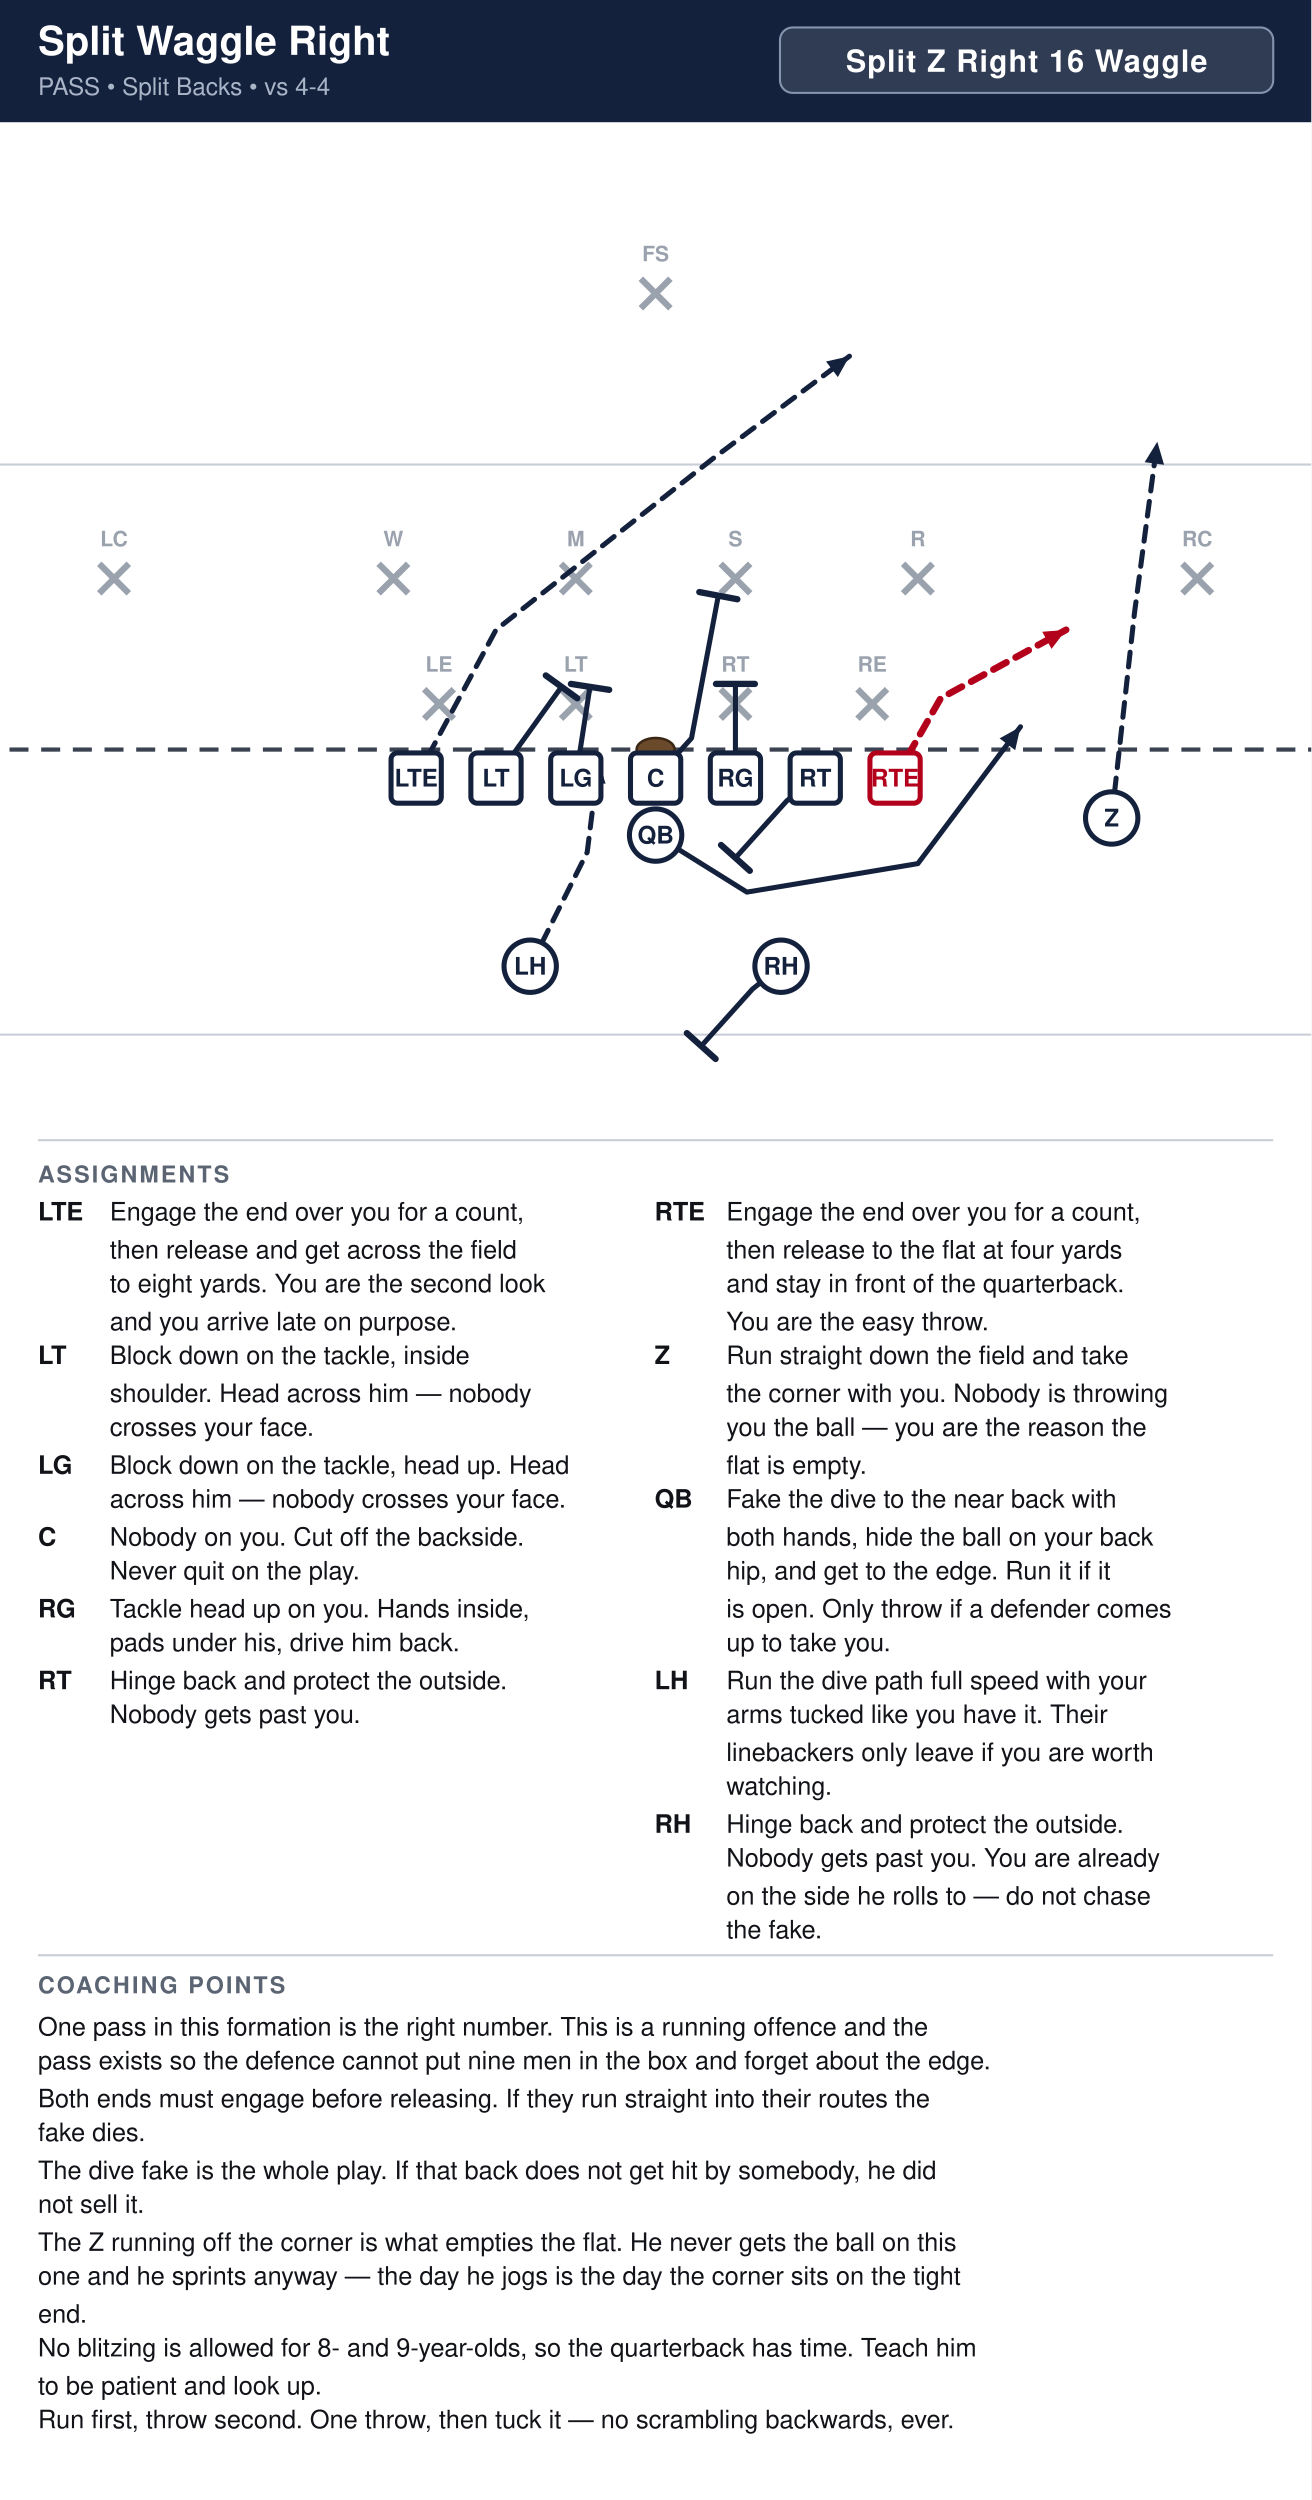
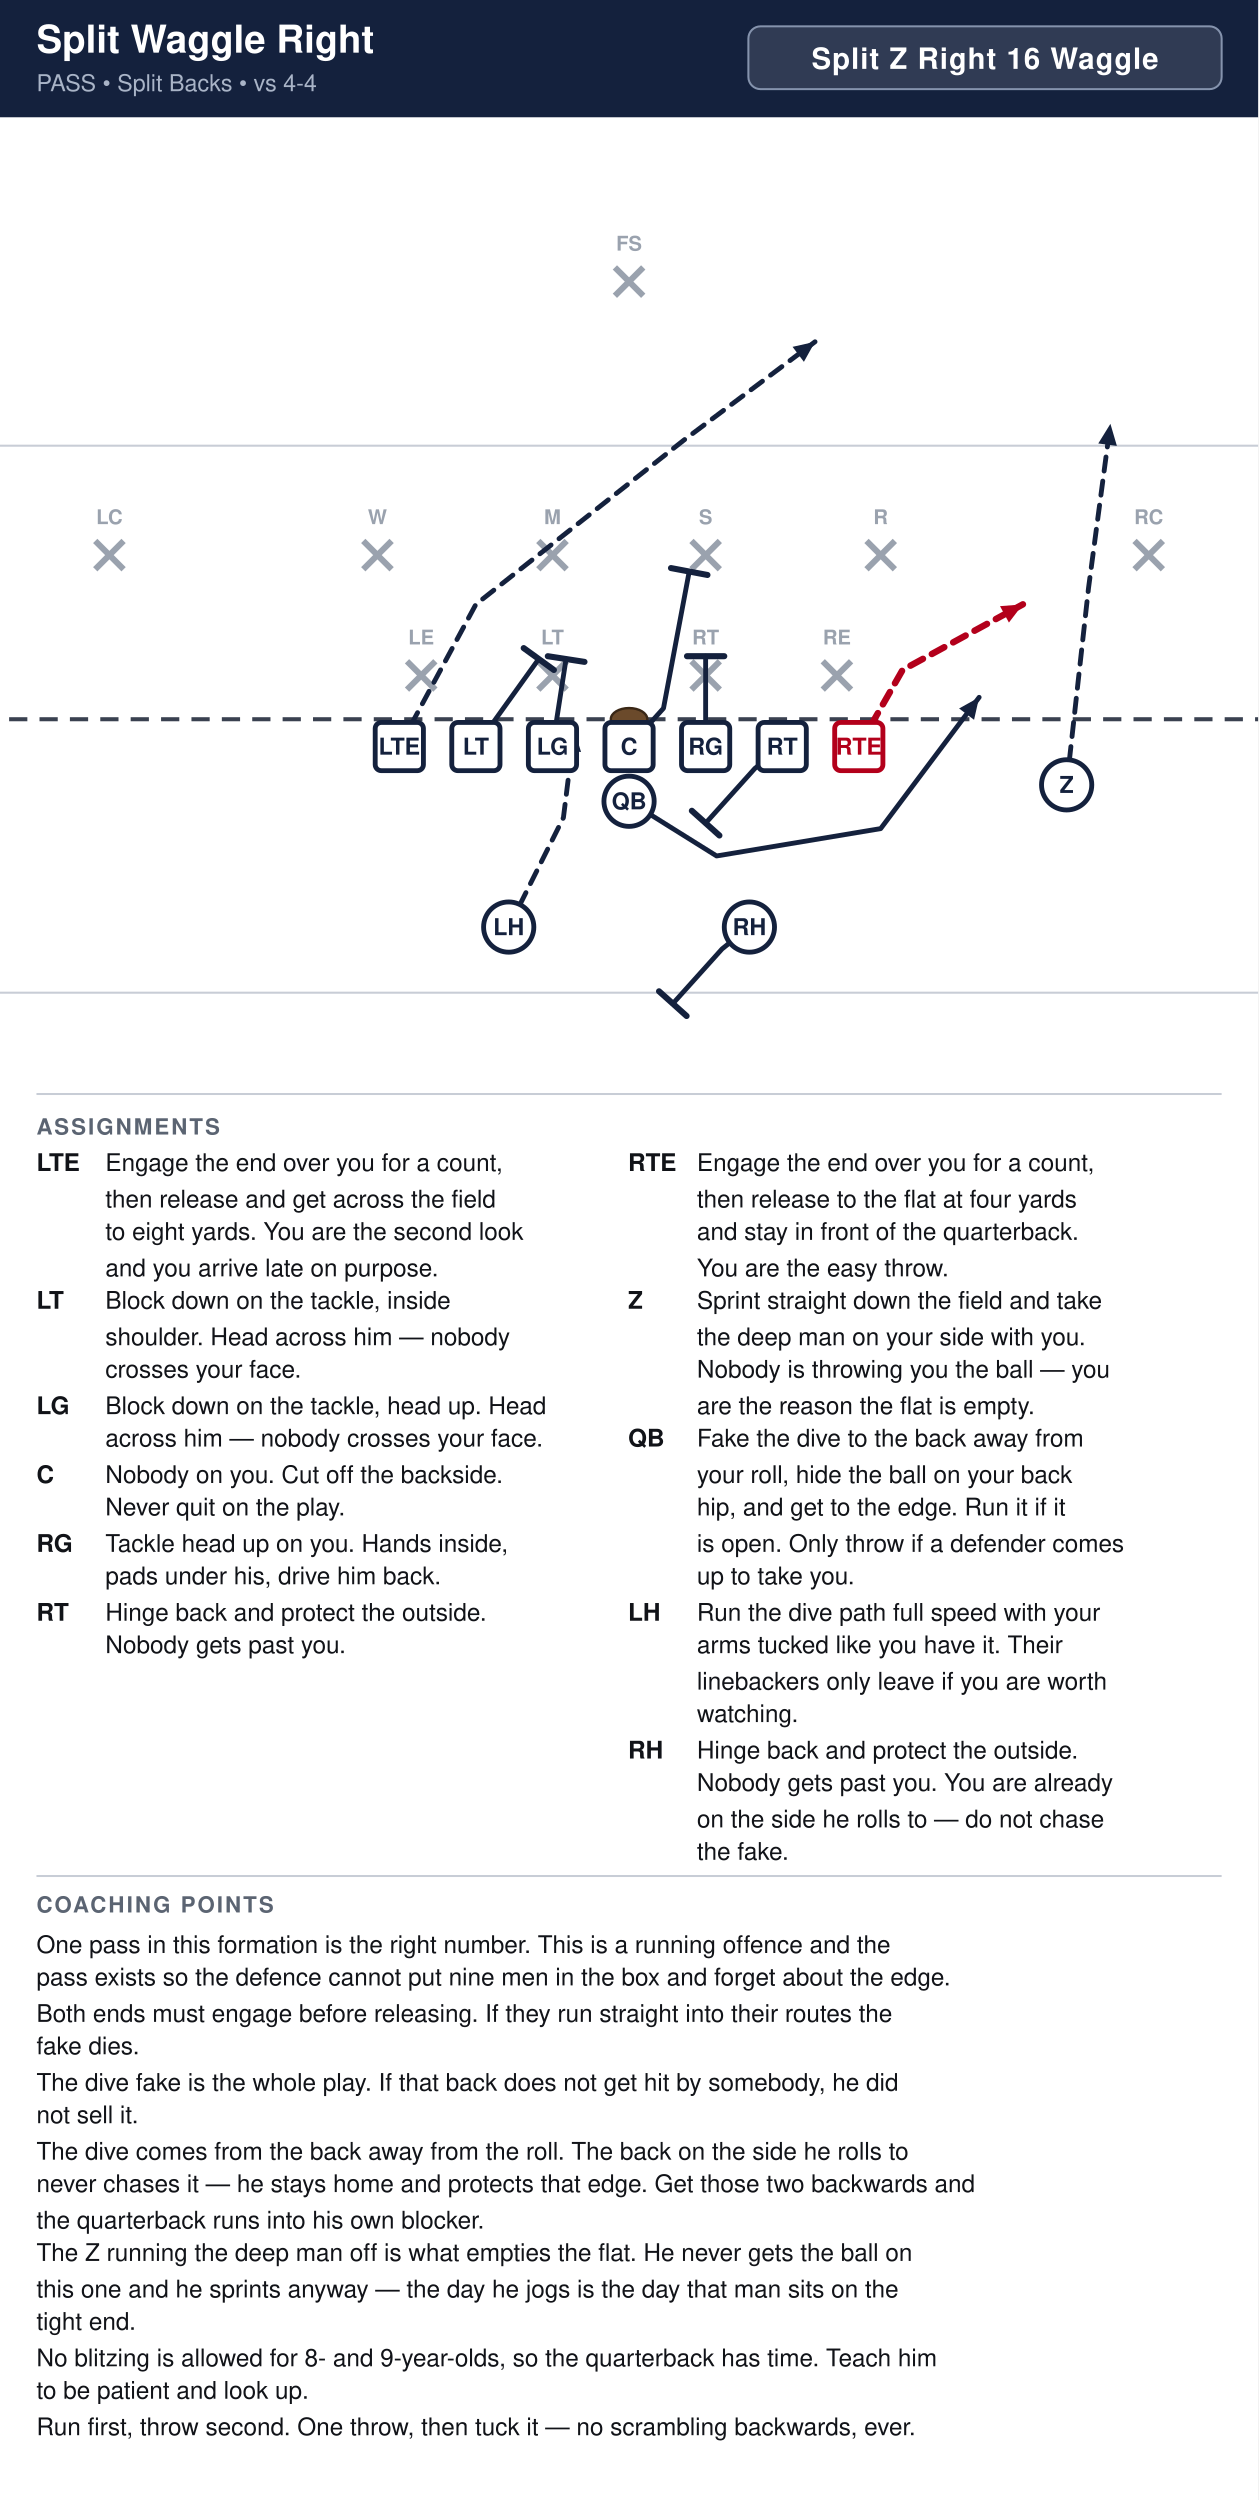
- <svg xmlns="http://www.w3.org/2000/svg" width="621" height="1184" viewBox="0 0 621 1184" font-family="Segoe UI, Helvetica, Arial, sans-serif">
+ <svg xmlns="http://www.w3.org/2000/svg" width="621" height="1234" viewBox="0 0 621 1234" font-family="Segoe UI, Helvetica, Arial, sans-serif">
  <rect width="100%" height="100%" fill="#ffffff" />
  <rect x="0" y="0" width="621" height="58" fill="#14213d" />
  <text x="18" y="26" font-size="19.0" font-weight="700" fill="#ffffff">Split Waggle Right</text>
  <text x="18" y="45" font-size="11.5" fill="#a9b4c7">PASS  •  Split Backs  •  vs 4-4</text>
  <rect x="369.4" y="13" width="233.6" height="31" rx="6" fill="#ffffff" fill-opacity="0.12" stroke="#8593ad" stroke-width="1" />
  <text x="486.2" y="34" text-anchor="middle" font-size="14.5" font-weight="700" fill="#ffffff" letter-spacing="0.5">Split Z Right 16 Waggle</text>
  <clipPath id="fieldclip">
    <rect x="0" y="58" width="621" height="472" />
  </clipPath>
  <g clip-path="url(#fieldclip)">
    <g transform="translate(-40.5,31.0)">
      <rect x="0" y="0" width="702" height="513" fill="#ffffff" />
      <line x1="0" y1="459.0" x2="702" y2="459.0" stroke="#c8cdd6" stroke-width="1" />
      <line x1="0" y1="189.0" x2="702" y2="189.0" stroke="#c8cdd6" stroke-width="1" />
      <line x1="0" y1="324.0" x2="702" y2="324.0" stroke="#3a4150" stroke-width="2" stroke-dasharray="9 6" />
      <ellipse cx="351.0" cy="324.0" rx="9" ry="5.5" fill="#6b4a2b" stroke="#3a2716" stroke-width="1.2" />
      <line x1="241.4" y1="295.4" x2="255.4" y2="309.4" stroke="#9aa2ae" stroke-width="3" />
      <line x1="255.4" y1="295.4" x2="241.4" y2="309.4" stroke="#9aa2ae" stroke-width="3" />
      <text x="248.4" y="287.1" text-anchor="middle" font-size="10" fill="#9aa2ae" font-weight="600">LE</text>
      <line x1="306.2" y1="295.4" x2="320.2" y2="309.4" stroke="#9aa2ae" stroke-width="3" />
      <line x1="320.2" y1="295.4" x2="306.2" y2="309.4" stroke="#9aa2ae" stroke-width="3" />
      <text x="313.2" y="287.1" text-anchor="middle" font-size="10" fill="#9aa2ae" font-weight="600">LT</text>
      <line x1="381.8" y1="295.4" x2="395.8" y2="309.4" stroke="#9aa2ae" stroke-width="3" />
      <line x1="395.8" y1="295.4" x2="381.8" y2="309.4" stroke="#9aa2ae" stroke-width="3" />
      <text x="388.8" y="287.1" text-anchor="middle" font-size="10" fill="#9aa2ae" font-weight="600">RT</text>
      <line x1="446.6" y1="295.4" x2="460.6" y2="309.4" stroke="#9aa2ae" stroke-width="3" />
      <line x1="460.6" y1="295.4" x2="446.6" y2="309.4" stroke="#9aa2ae" stroke-width="3" />
      <text x="453.6" y="287.1" text-anchor="middle" font-size="10" fill="#9aa2ae" font-weight="600">RE</text>
      <line x1="219.8" y1="236.0" x2="233.8" y2="250.0" stroke="#9aa2ae" stroke-width="3" />
      <line x1="233.8" y1="236.0" x2="219.8" y2="250.0" stroke="#9aa2ae" stroke-width="3" />
      <text x="226.8" y="227.7" text-anchor="middle" font-size="10" fill="#9aa2ae" font-weight="600">W</text>
      <line x1="306.2" y1="236.0" x2="320.2" y2="250.0" stroke="#9aa2ae" stroke-width="3" />
      <line x1="320.2" y1="236.0" x2="306.2" y2="250.0" stroke="#9aa2ae" stroke-width="3" />
      <text x="313.2" y="227.7" text-anchor="middle" font-size="10" fill="#9aa2ae" font-weight="600">M</text>
      <line x1="381.8" y1="236.0" x2="395.8" y2="250.0" stroke="#9aa2ae" stroke-width="3" />
      <line x1="395.8" y1="236.0" x2="381.8" y2="250.0" stroke="#9aa2ae" stroke-width="3" />
      <text x="388.8" y="227.7" text-anchor="middle" font-size="10" fill="#9aa2ae" font-weight="600">S</text>
      <line x1="468.2" y1="236.0" x2="482.2" y2="250.0" stroke="#9aa2ae" stroke-width="3" />
      <line x1="482.2" y1="236.0" x2="468.2" y2="250.0" stroke="#9aa2ae" stroke-width="3" />
      <text x="475.2" y="227.7" text-anchor="middle" font-size="10" fill="#9aa2ae" font-weight="600">R</text>
      <line x1="87.5" y1="236.0" x2="101.5" y2="250.0" stroke="#9aa2ae" stroke-width="3" />
      <line x1="101.5" y1="236.0" x2="87.5" y2="250.0" stroke="#9aa2ae" stroke-width="3" />
      <text x="94.5" y="227.7" text-anchor="middle" font-size="10" fill="#9aa2ae" font-weight="600">LC</text>
      <line x1="600.5" y1="236.0" x2="614.5" y2="250.0" stroke="#9aa2ae" stroke-width="3" />
      <line x1="614.5" y1="236.0" x2="600.5" y2="250.0" stroke="#9aa2ae" stroke-width="3" />
      <text x="607.5" y="227.7" text-anchor="middle" font-size="10" fill="#9aa2ae" font-weight="600">RC</text>
      <line x1="344.0" y1="101.0" x2="358.0" y2="115.0" stroke="#9aa2ae" stroke-width="3" />
      <line x1="358.0" y1="101.0" x2="344.0" y2="115.0" stroke="#9aa2ae" stroke-width="3" />
      <text x="351.0" y="92.7" text-anchor="middle" font-size="10" fill="#9aa2ae" font-weight="600">FS</text>
      <path d="M237.6,337.5 L275.4,267.3 L378.0,186.3 L442.8,137.7" fill="none" stroke="#14213d" stroke-width="2.4" stroke-linecap="round" stroke-linejoin="round" stroke-dasharray="7 5" />
      <polygon points="442.8,137.7 437.3,147.6 431.7,140.2" fill="#14213d" />
      <path d="M275.4,337.5 L306.4,294.3" fill="none" stroke="#14213d" stroke-width="2.4" stroke-linecap="round" stroke-linejoin="round" />
      <line x1="299.0" y1="288.9" x2="313.9" y2="299.7" stroke="#14213d" stroke-width="3.0" stroke-linecap="round" />
      <path d="M313.2,337.5 L319.9,294.3" fill="none" stroke="#14213d" stroke-width="2.4" stroke-linecap="round" stroke-linejoin="round" />
      <line x1="310.9" y1="292.9" x2="329.0" y2="295.7" stroke="#14213d" stroke-width="3.0" stroke-linecap="round" />
      <path d="M351.0,337.5 L368.0,318.6 L380.7,251.1" fill="none" stroke="#14213d" stroke-width="2.4" stroke-linecap="round" stroke-linejoin="round" />
      <line x1="371.7" y1="249.4" x2="389.7" y2="252.8" stroke="#14213d" stroke-width="3.0" stroke-linecap="round" />
      <path d="M388.8,337.5 L388.8,292.9" fill="none" stroke="#14213d" stroke-width="2.4" stroke-linecap="round" stroke-linejoin="round" />
      <line x1="379.6" y1="292.9" x2="398.0" y2="292.9" stroke="#14213d" stroke-width="3.0" stroke-linecap="round" />
      <path d="M426.6,337.5 L413.1,348.3 L388.8,375.3" fill="none" stroke="#14213d" stroke-width="2.4" stroke-linecap="round" stroke-linejoin="round" />
      <line x1="395.6" y1="381.4" x2="382.0" y2="369.2" stroke="#14213d" stroke-width="3.0" stroke-linecap="round" />
      <path d="M464.4,337.5 L486.0,299.7 L545.4,267.3" fill="none" stroke="#b3001b" stroke-width="3.2" stroke-linecap="round" stroke-linejoin="round" stroke-dasharray="7 5" />
      <polygon points="545.4,267.3 538.5,276.3 534.1,268.2" fill="#b3001b" />
      <path d="M567.0,356.4 L577.8,259.2 L588.6,178.2" fill="none" stroke="#14213d" stroke-width="2.4" stroke-linecap="round" stroke-linejoin="round" stroke-dasharray="7 5" />
      <polygon points="588.6,178.2 591.8,189.1 582.6,187.9" fill="#14213d" />
      <path d="M351.0,364.5 L372.6,378.0 L394.2,391.5 L475.2,378.0 L523.8,313.2" fill="none" stroke="#14213d" stroke-width="2.4" stroke-linecap="round" stroke-linejoin="round" />
      <polygon points="523.8,313.2 521.3,324.3 513.9,318.7" fill="#14213d" />
      <path d="M410.4,426.6 L396.9,437.4 L372.6,464.4" fill="none" stroke="#14213d" stroke-width="2.4" stroke-linecap="round" stroke-linejoin="round" />
      <line x1="379.4" y1="470.5" x2="365.8" y2="458.3" stroke="#14213d" stroke-width="3.0" stroke-linecap="round" />
      <path d="M291.6,426.6 L318.6,372.6 L324.0,329.4" fill="none" stroke="#14213d" stroke-width="2.4" stroke-linecap="round" stroke-linejoin="round" stroke-dasharray="7 5" />
      <polygon points="324.0,329.4 327.3,340.2 318.1,339.1" fill="#14213d" />
      <rect x="225.7" y="325.6" width="23.8" height="23.8" rx="3" fill="#ffffff" stroke="#14213d" stroke-width="2.4" />
      <text x="237.6" y="341.5" text-anchor="middle" font-size="11.5" font-weight="700" fill="#14213d">LTE</text>
      <rect x="263.5" y="325.6" width="23.8" height="23.8" rx="3" fill="#ffffff" stroke="#14213d" stroke-width="2.4" />
      <text x="275.4" y="341.5" text-anchor="middle" font-size="11.5" font-weight="700" fill="#14213d">LT</text>
      <rect x="301.3" y="325.6" width="23.8" height="23.8" rx="3" fill="#ffffff" stroke="#14213d" stroke-width="2.4" />
      <text x="313.2" y="341.5" text-anchor="middle" font-size="11.5" font-weight="700" fill="#14213d">LG</text>
      <rect x="339.1" y="325.6" width="23.8" height="23.8" rx="3" fill="#ffffff" stroke="#14213d" stroke-width="2.4" />
      <text x="351.0" y="341.5" text-anchor="middle" font-size="11.5" font-weight="700" fill="#14213d">C</text>
      <rect x="376.9" y="325.6" width="23.8" height="23.8" rx="3" fill="#ffffff" stroke="#14213d" stroke-width="2.4" />
      <text x="388.8" y="341.5" text-anchor="middle" font-size="11.5" font-weight="700" fill="#14213d">RG</text>
      <rect x="414.7" y="325.6" width="23.8" height="23.8" rx="3" fill="#ffffff" stroke="#14213d" stroke-width="2.4" />
      <text x="426.6" y="341.5" text-anchor="middle" font-size="11.5" font-weight="700" fill="#14213d">RT</text>
      <rect x="452.5" y="325.6" width="23.8" height="23.8" rx="3" fill="#ffffff" stroke="#b3001b" stroke-width="2.4" />
      <text x="464.4" y="341.5" text-anchor="middle" font-size="11.5" font-weight="700" fill="#b3001b">RTE</text>
      <circle cx="567.0" cy="356.4" r="12.4" fill="#ffffff" stroke="#14213d" stroke-width="2.4" />
      <text x="567.0" y="360.4" text-anchor="middle" font-size="11.5" font-weight="700" fill="#14213d">Z</text>
      <circle cx="351.0" cy="364.5" r="12.4" fill="#ffffff" stroke="#14213d" stroke-width="2.4" />
      <text x="351.0" y="368.5" text-anchor="middle" font-size="11.5" font-weight="700" fill="#14213d">QB</text>
      <circle cx="291.6" cy="426.6" r="12.4" fill="#ffffff" stroke="#14213d" stroke-width="2.4" />
      <text x="291.6" y="430.6" text-anchor="middle" font-size="11.5" font-weight="700" fill="#14213d">LH</text>
      <circle cx="410.4" cy="426.6" r="12.4" fill="#ffffff" stroke="#14213d" stroke-width="2.4" />
      <text x="410.4" y="430.6" text-anchor="middle" font-size="11.5" font-weight="700" fill="#14213d">RH</text>
    </g>
  </g>
  <line x1="18" y1="540" x2="603" y2="540" stroke="#c8cdd6" stroke-width="1" />
  <text x="18" y="560" font-size="11" font-weight="700" fill="#5b6472" letter-spacing="1">ASSIGNMENTS</text>
  <text x="18" y="578" font-size="12" font-weight="700" fill="#111318">LTE</text>
  <text x="52" y="578" font-size="12" fill="#111318">Engage the end over you for a count,</text>
  <text x="52" y="596" font-size="12" fill="#111318">then release and get across the field</text>
  <text x="52" y="612" font-size="12" fill="#111318">to eight yards. You are the second look</text>
  <text x="52" y="630" font-size="12" fill="#111318">and you arrive late on purpose.</text>
  <text x="18" y="646" font-size="12" font-weight="700" fill="#111318">LT</text>
  <text x="52" y="646" font-size="12" fill="#111318">Block down on the tackle, inside</text>
  <text x="52" y="664" font-size="12" fill="#111318">shoulder. Head across him — nobody</text>
  <text x="52" y="680" font-size="12" fill="#111318">crosses your face.</text>
  <text x="18" y="698" font-size="12" font-weight="700" fill="#111318">LG</text>
  <text x="52" y="698" font-size="12" fill="#111318">Block down on the tackle, head up. Head</text>
  <text x="52" y="714" font-size="12" fill="#111318">across him — nobody crosses your face.</text>
  <text x="18" y="732" font-size="12" font-weight="700" fill="#111318">C</text>
  <text x="52" y="732" font-size="12" fill="#111318">Nobody on you. Cut off the backside.</text>
  <text x="52" y="748" font-size="12" fill="#111318">Never quit on the play.</text>
  <text x="18" y="766" font-size="12" font-weight="700" fill="#111318">RG</text>
  <text x="52" y="766" font-size="12" fill="#111318">Tackle head up on you. Hands inside,</text>
  <text x="52" y="782" font-size="12" fill="#111318">pads under his, drive him back.</text>
  <text x="18" y="800" font-size="12" font-weight="700" fill="#111318">RT</text>
  <text x="52" y="800" font-size="12" fill="#111318">Hinge back and protect the outside.</text>
  <text x="52" y="816" font-size="12" fill="#111318">Nobody gets past you.</text>
  <text x="310" y="578" font-size="12" font-weight="700" fill="#111318">RTE</text>
  <text x="344" y="578" font-size="12" fill="#111318">Engage the end over you for a count,</text>
  <text x="344" y="596" font-size="12" fill="#111318">then release to the flat at four yards</text>
  <text x="344" y="612" font-size="12" fill="#111318">and stay in front of the quarterback.</text>
  <text x="344" y="630" font-size="12" fill="#111318">You are the easy throw.</text>
  <text x="310" y="646" font-size="12" font-weight="700" fill="#111318">Z</text>
-   <text x="344" y="646" font-size="12" fill="#111318">Run straight down the field and take</text>
-   <text x="344" y="664" font-size="12" fill="#111318">the corner with you. Nobody is throwing</text>
-   <text x="344" y="680" font-size="12" fill="#111318">you the ball — you are the reason the</text>
-   <text x="344" y="698" font-size="12" fill="#111318">flat is empty.</text>
+   <text x="344" y="646" font-size="12" fill="#111318">Sprint straight down the field and take</text>
+   <text x="344" y="664" font-size="12" fill="#111318">the deep man on your side with you.</text>
+   <text x="344" y="680" font-size="12" fill="#111318">Nobody is throwing you the ball — you</text>
+   <text x="344" y="698" font-size="12" fill="#111318">are the reason the flat is empty.</text>
  <text x="310" y="714" font-size="12" font-weight="700" fill="#111318">QB</text>
-   <text x="344" y="714" font-size="12" fill="#111318">Fake the dive to the near back with</text>
-   <text x="344" y="732" font-size="12" fill="#111318">both hands, hide the ball on your back</text>
+   <text x="344" y="714" font-size="12" fill="#111318">Fake the dive to the back away from</text>
+   <text x="344" y="732" font-size="12" fill="#111318">your roll, hide the ball on your back</text>
  <text x="344" y="748" font-size="12" fill="#111318">hip, and get to the edge. Run it if it</text>
  <text x="344" y="766" font-size="12" fill="#111318">is open. Only throw if a defender comes</text>
  <text x="344" y="782" font-size="12" fill="#111318">up to take you.</text>
  <text x="310" y="800" font-size="12" font-weight="700" fill="#111318">LH</text>
  <text x="344" y="800" font-size="12" fill="#111318">Run the dive path full speed with your</text>
  <text x="344" y="816" font-size="12" fill="#111318">arms tucked like you have it. Their</text>
  <text x="344" y="834" font-size="12" fill="#111318">linebackers only leave if you are worth</text>
  <text x="344" y="850" font-size="12" fill="#111318">watching.</text>
  <text x="310" y="868" font-size="12" font-weight="700" fill="#111318">RH</text>
  <text x="344" y="868" font-size="12" fill="#111318">Hinge back and protect the outside.</text>
  <text x="344" y="884" font-size="12" fill="#111318">Nobody gets past you. You are already</text>
  <text x="344" y="902" font-size="12" fill="#111318">on the side he rolls to — do not chase</text>
  <text x="344" y="918" font-size="12" fill="#111318">the fake.</text>
  <line x1="18" y1="926" x2="603" y2="926" stroke="#c8cdd6" stroke-width="1" />
  <text x="18" y="944" font-size="11" font-weight="700" fill="#5b6472" letter-spacing="1">COACHING POINTS</text>
  <text x="18" y="964" font-size="12" fill="#111318">One pass in this formation is the right number. This is a running offence and the</text>
  <text x="18" y="980" font-size="12" fill="#111318">pass exists so the defence cannot put nine men in the box and forget about the edge.</text>
  <text x="18" y="998" font-size="12" fill="#111318">Both ends must engage before releasing. If they run straight into their routes the</text>
  <text x="18" y="1014" font-size="12" fill="#111318">fake dies.</text>
  <text x="18" y="1032" font-size="12" fill="#111318">The dive fake is the whole play. If that back does not get hit by somebody, he did</text>
  <text x="18" y="1048" font-size="12" fill="#111318">not sell it.</text>
-   <text x="18" y="1066" font-size="12" fill="#111318">The Z running off the corner is what empties the flat. He never gets the ball on this</text>
-   <text x="18" y="1082" font-size="12" fill="#111318">one and he sprints anyway — the day he jogs is the day the corner sits on the tight</text>
-   <text x="18" y="1100" font-size="12" fill="#111318">end.</text>
-   <text x="18" y="1116" font-size="12" fill="#111318">No blitzing is allowed for 8- and 9-year-olds, so the quarterback has time. Teach him</text>
-   <text x="18" y="1134" font-size="12" fill="#111318">to be patient and look up.</text>
-   <text x="18" y="1150" font-size="12" fill="#111318">Run first, throw second. One throw, then tuck it — no scrambling backwards, ever.</text>
+   <text x="18" y="1066" font-size="12" fill="#111318">The dive comes from the back away from the roll. The back on the side he rolls to</text>
+   <text x="18" y="1082" font-size="12" fill="#111318">never chases it — he stays home and protects that edge. Get those two backwards and</text>
+   <text x="18" y="1100" font-size="12" fill="#111318">the quarterback runs into his own blocker.</text>
+   <text x="18" y="1116" font-size="12" fill="#111318">The Z running the deep man off is what empties the flat. He never gets the ball on</text>
+   <text x="18" y="1134" font-size="12" fill="#111318">this one and he sprints anyway — the day he jogs is the day that man sits on the</text>
+   <text x="18" y="1150" font-size="12" fill="#111318">tight end.</text>
+   <text x="18" y="1168" font-size="12" fill="#111318">No blitzing is allowed for 8- and 9-year-olds, so the quarterback has time. Teach him</text>
+   <text x="18" y="1184" font-size="12" fill="#111318">to be patient and look up.</text>
+   <text x="18" y="1202" font-size="12" fill="#111318">Run first, throw second. One throw, then tuck it — no scrambling backwards, ever.</text>
</svg>
